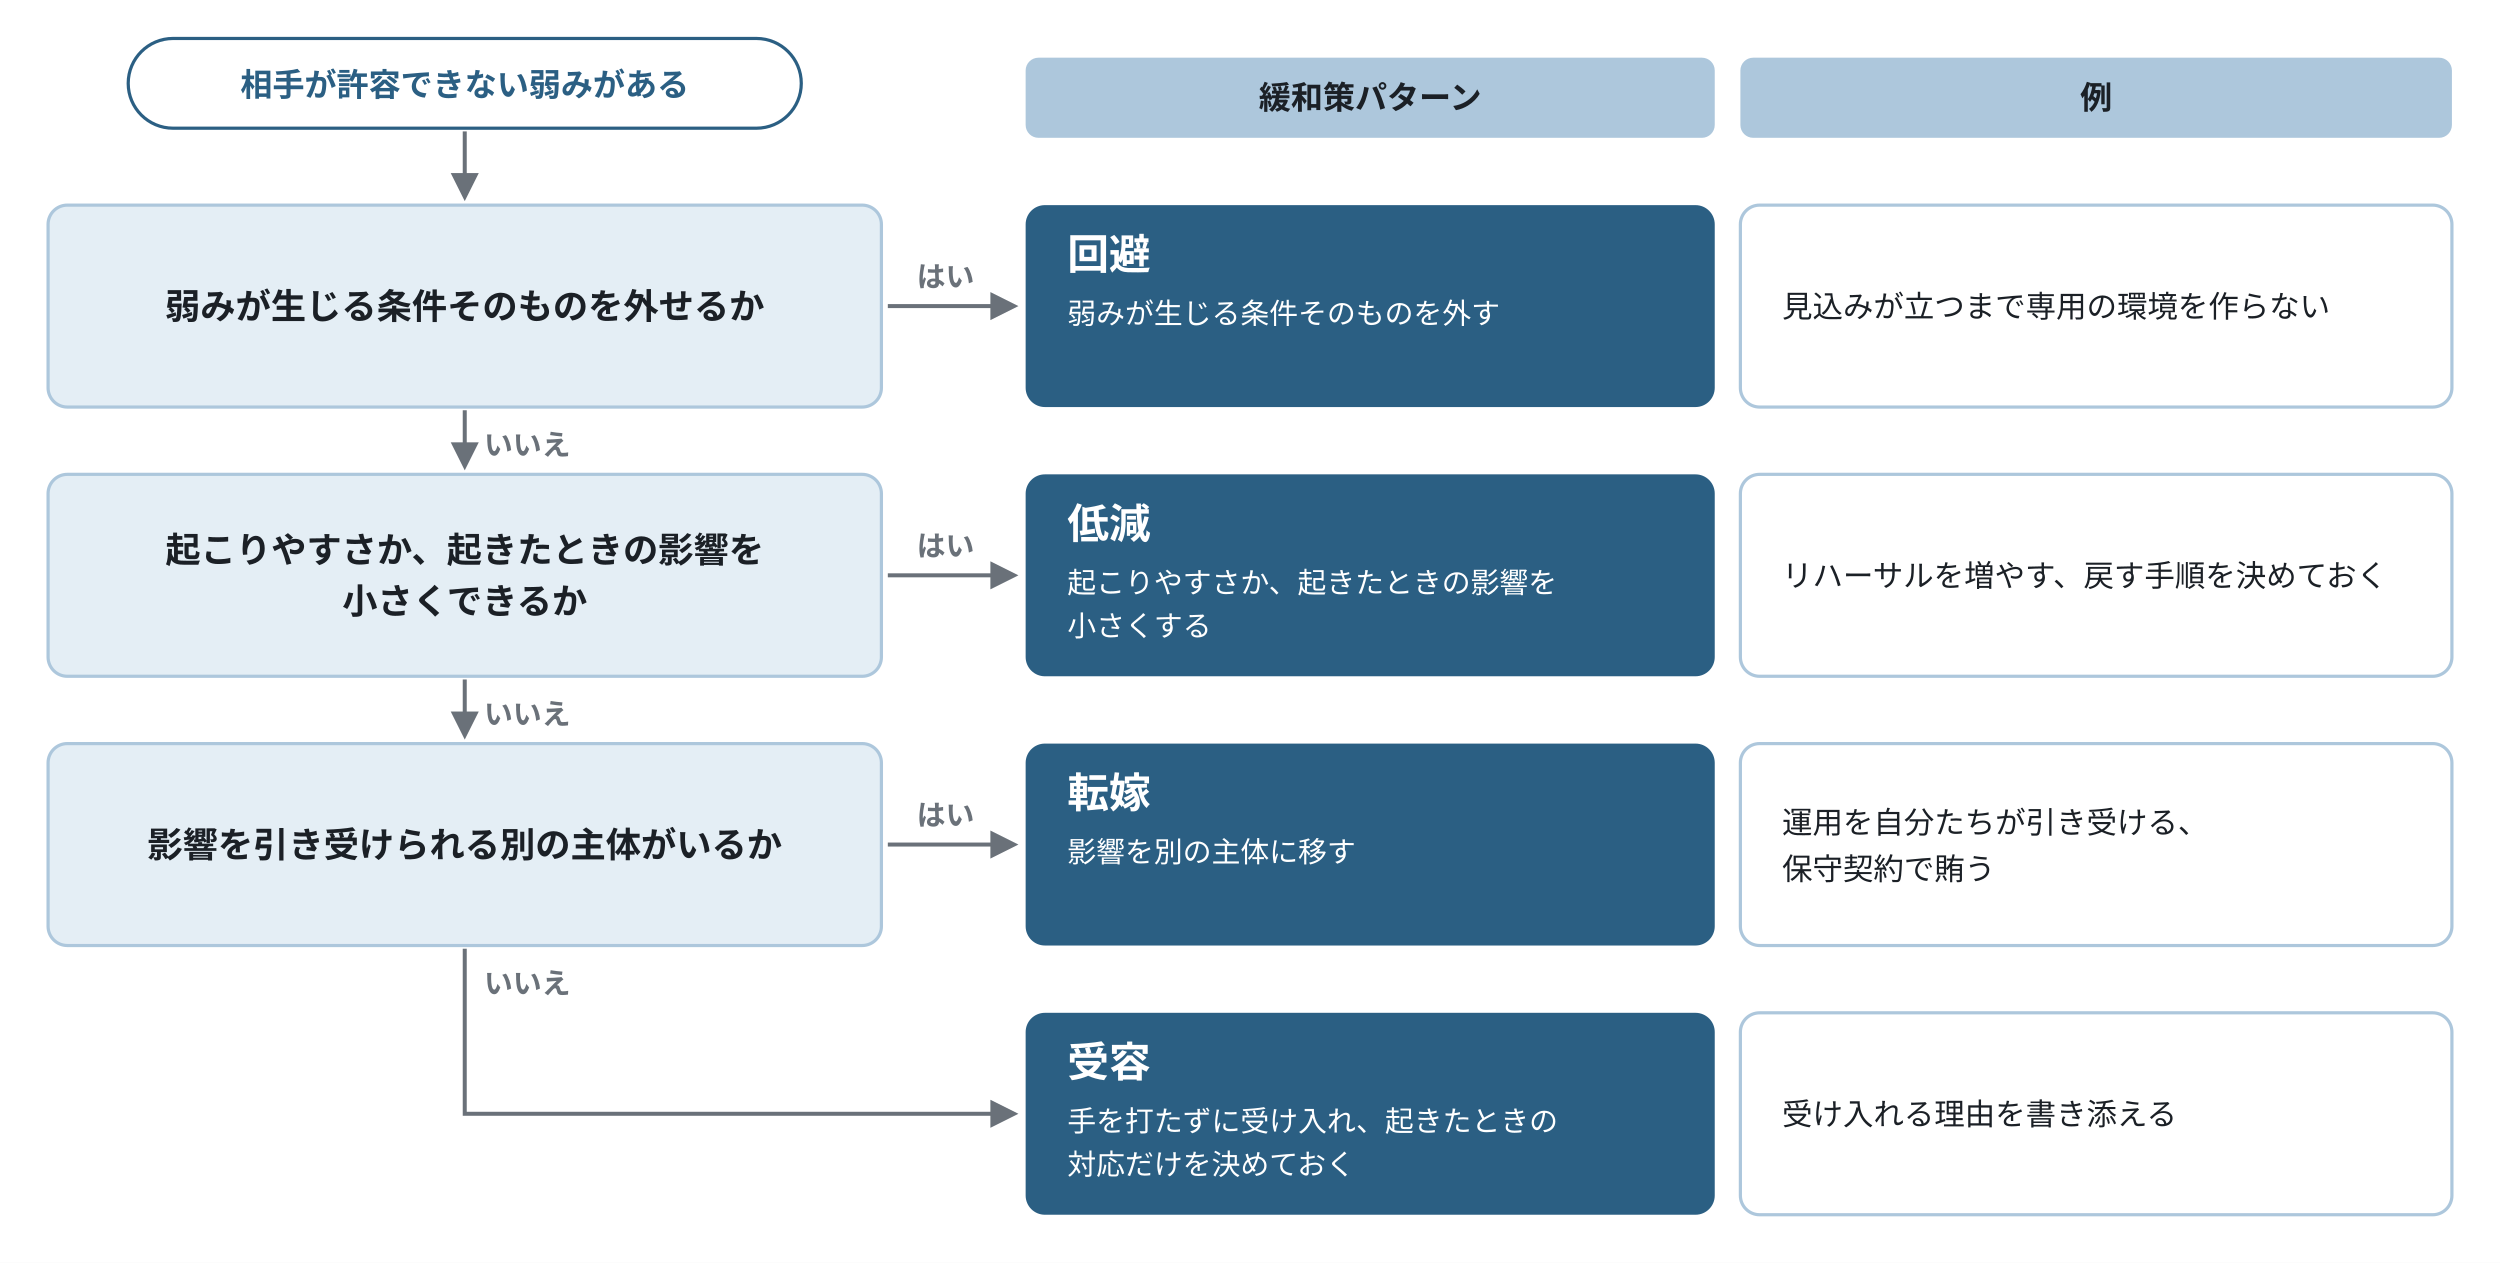
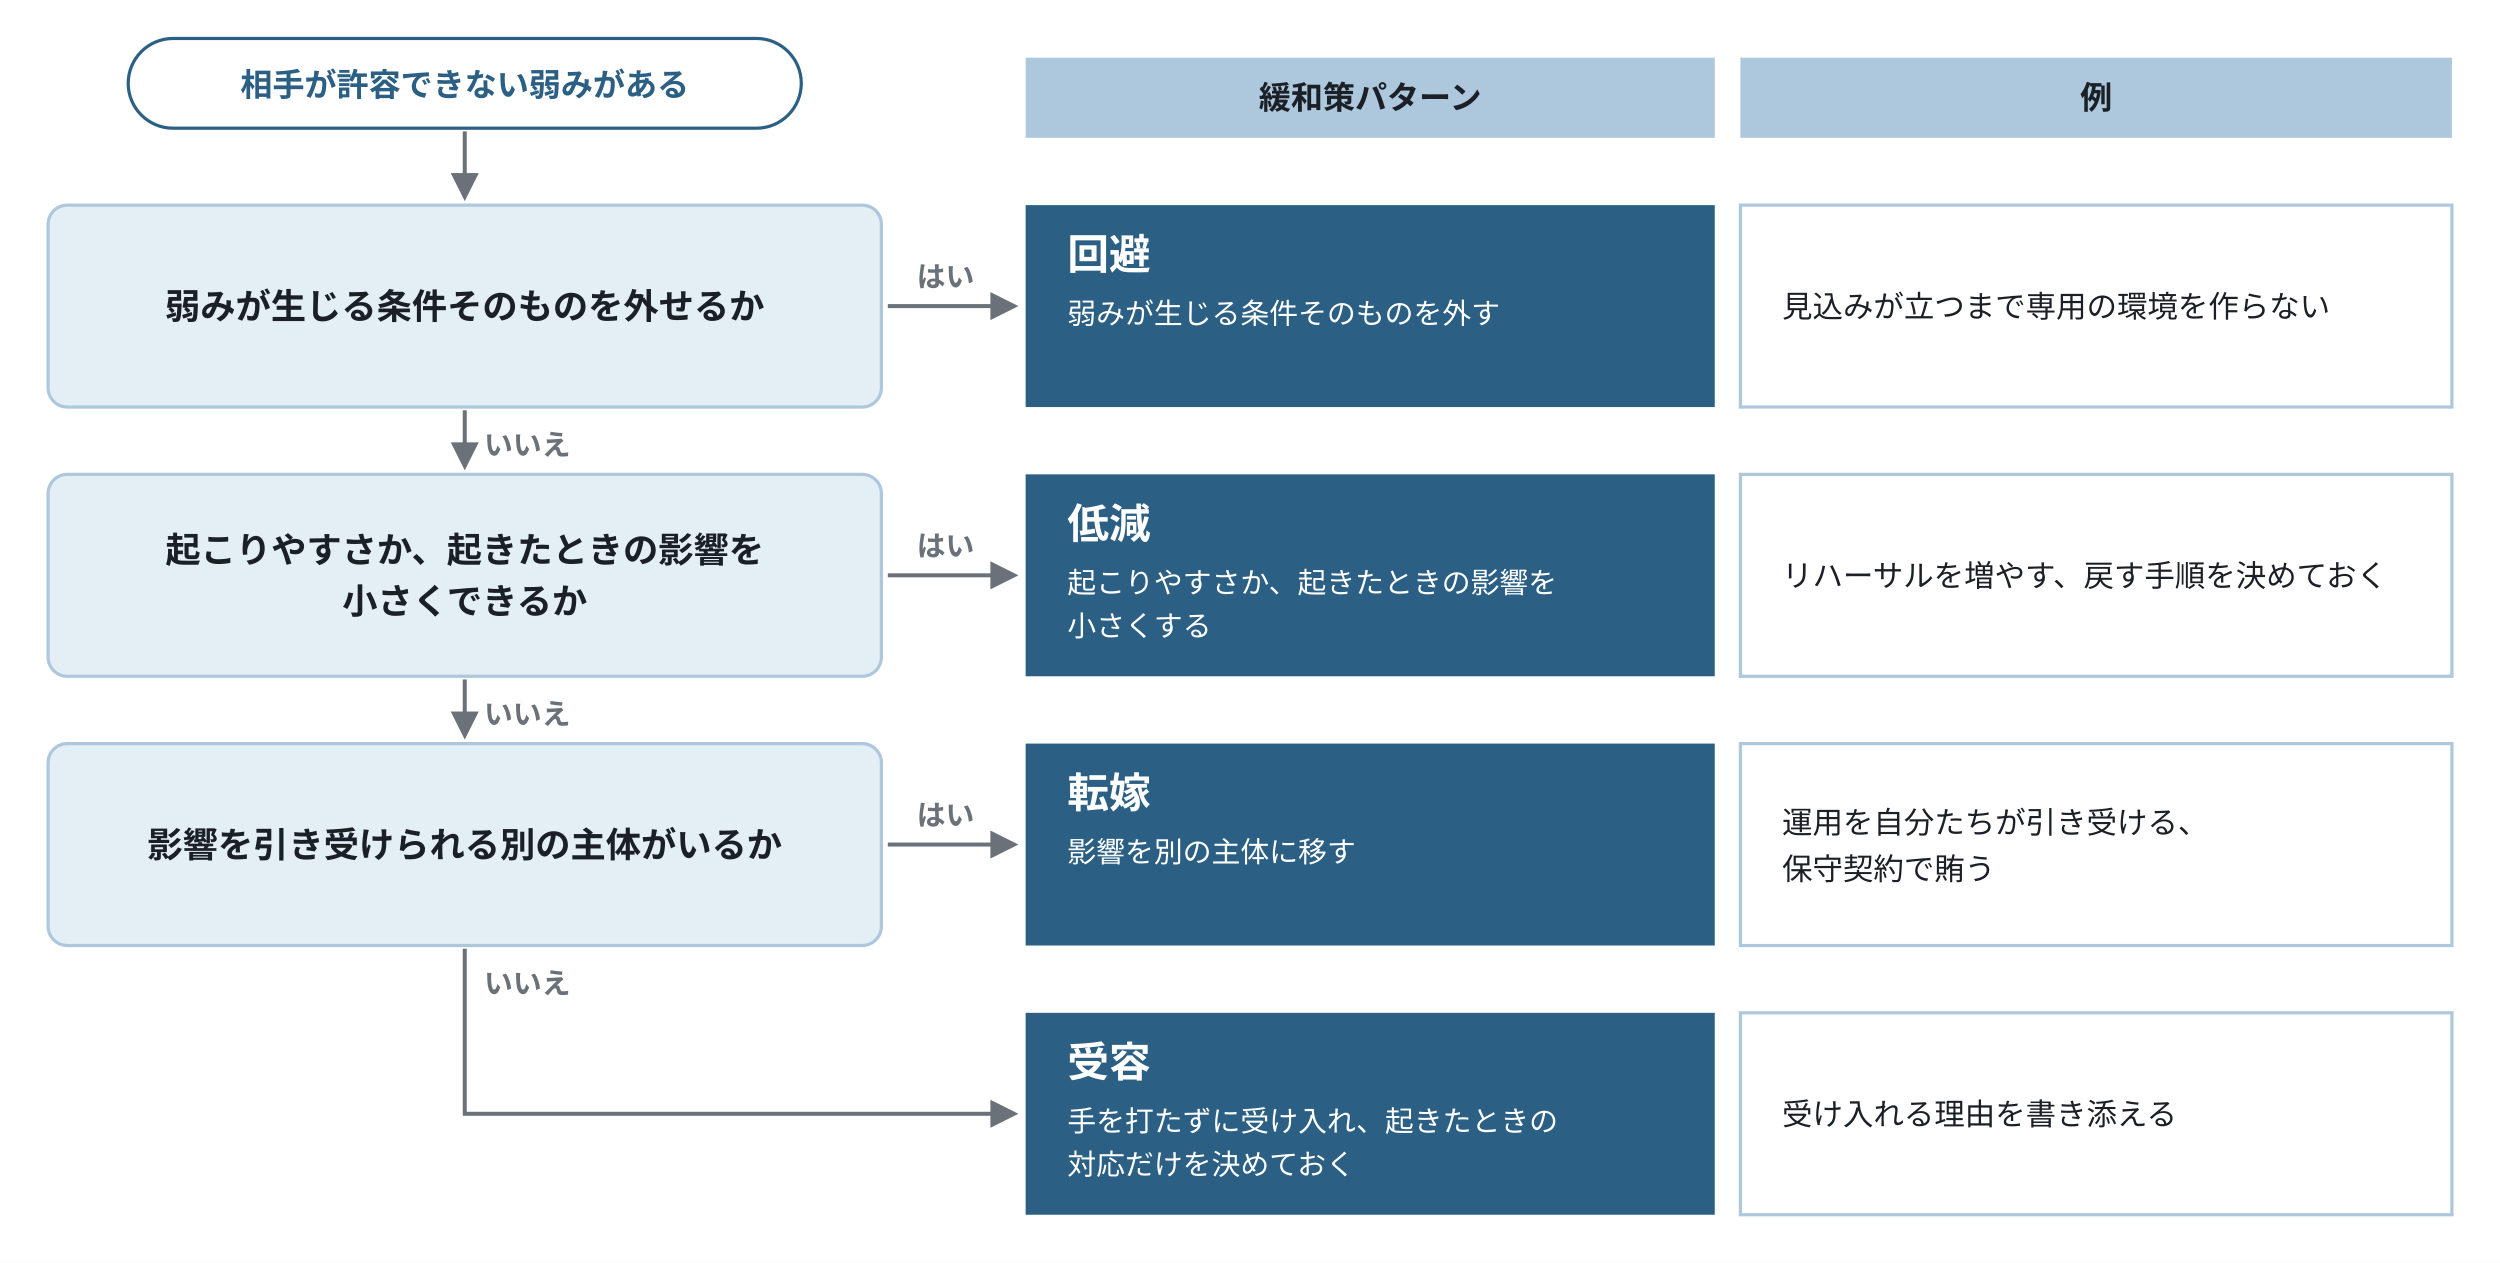
<svg xmlns="http://www.w3.org/2000/svg" viewBox="0 0 1560 788" width="1560" height="788" font-family="Noto Sans CJK JP, sans-serif">
  <rect width="1560" height="788" fill="#ffffff" />
  <defs>
    <marker id="a" viewBox="0 0 10 10" refX="8" refY="5" markerWidth="7" markerHeight="7" orient="auto">
      <path d="M0,0 L10,5 L0,10 z" fill="#6a7179" />
    </marker>
  </defs>
  <rect x="80.0" y="24" width="420" height="56" rx="28" fill="#ffffff" stroke="#2b5f83" stroke-width="2" />
  <text x="290.0" y="60.0" font-size="20" font-weight="700" fill="#2b5f83" text-anchor="middle">相手が許容できない弱みがある</text>
-   <rect x="640" y="36" width="430" height="50" rx="8" fill="#adc7dc" />
+   <rect x="640" y="36" width="430" height="50" fill="#adc7dc" />
  <text x="855.0" y="68.0" font-size="20" font-weight="700" fill="#1b2026" text-anchor="middle">緩和策パターン</text>
-   <rect x="1086" y="36" width="444" height="50" rx="8" fill="#adc7dc" />
+   <rect x="1086" y="36" width="444" height="50" fill="#adc7dc" />
  <text x="1308.0" y="68.0" font-size="20" font-weight="700" fill="#1b2026" text-anchor="middle">例</text>
  <path d="M290,82 L290,122" fill="none" stroke="#6a7179" stroke-width="2.5" marker-end="url(#a)" />
  <rect x="30" y="128" width="520" height="126" rx="12" fill="#e4eef5" stroke="#adc7dc" stroke-width="2" />
  <text x="290.0" y="199.0" font-size="22" font-weight="700" fill="#1b2026" text-anchor="middle">弱みが生じる条件そのものを外せるか</text>
-   <rect x="640" y="128" width="430" height="126" rx="12" fill="#2b5f83" />
+   <rect x="640" y="128" width="430" height="126" fill="#2b5f83" />
  <text x="666.0" y="168.0" font-size="26" font-weight="700" fill="#ffffff" text-anchor="start">回避</text>
  <text x="666.0" y="202.0" font-size="18" fill="#ffffff" text-anchor="start">弱みが生じる条件そのものを外す</text>
-   <rect x="1086" y="128" width="444" height="126" rx="12" fill="#ffffff" stroke="#adc7dc" stroke-width="2" />
+   <rect x="1086" y="128" width="444" height="126" fill="#ffffff" stroke="#adc7dc" stroke-width="2" />
  <text x="1112.0" y="198.0" font-size="19" fill="#1b2026" text-anchor="start">見込みが立つまで専用の環境を作らない</text>
  <path d="M554,191 L632,191" fill="none" stroke="#6a7179" stroke-width="2.5" marker-end="url(#a)" />
  <text x="572.0" y="179.0" font-size="18" font-weight="700" fill="#6a7179" text-anchor="start">はい</text>
  <path d="M290,256 L290,290" fill="none" stroke="#6a7179" stroke-width="2.5" marker-end="url(#a)" />
  <text x="302.0" y="284.0" font-size="18" font-weight="700" fill="#6a7179" text-anchor="start">いいえ</text>
  <rect x="30" y="296" width="520" height="126" rx="12" fill="#e4eef5" stroke="#adc7dc" stroke-width="2" />
  <text x="290.0" y="351.0" font-size="22" font-weight="700" fill="#1b2026" text-anchor="middle">起こりやすさか、起きたときの影響を</text>
  <text x="290.0" y="383.0" font-size="22" font-weight="700" fill="#1b2026" text-anchor="middle">小さくできるか</text>
-   <rect x="640" y="296" width="430" height="126" rx="12" fill="#2b5f83" />
+   <rect x="640" y="296" width="430" height="126" fill="#2b5f83" />
  <text x="666.0" y="336.0" font-size="26" font-weight="700" fill="#ffffff" text-anchor="start">低減</text>
  <text x="666.0" y="370.0" font-size="18" fill="#ffffff" text-anchor="start">起こりやすさか、起きたときの影響を</text>
  <text x="666.0" y="397.0" font-size="18" fill="#ffffff" text-anchor="start">小さくする</text>
-   <rect x="1086" y="296" width="444" height="126" rx="12" fill="#ffffff" stroke="#adc7dc" stroke-width="2" />
+   <rect x="1086" y="296" width="444" height="126" fill="#ffffff" stroke="#adc7dc" stroke-width="2" />
  <text x="1112.0" y="366.0" font-size="19" fill="#1b2026" text-anchor="start">リハーサルを増やす、戻す手順を決めておく</text>
  <path d="M554,359 L632,359" fill="none" stroke="#6a7179" stroke-width="2.5" marker-end="url(#a)" />
  <text x="572.0" y="347.0" font-size="18" font-weight="700" fill="#6a7179" text-anchor="start">はい</text>
  <path d="M290,424 L290,458" fill="none" stroke="#6a7179" stroke-width="2.5" marker-end="url(#a)" />
  <text x="302.0" y="452.0" font-size="18" font-weight="700" fill="#6a7179" text-anchor="start">いいえ</text>
  <rect x="30" y="464" width="520" height="126" rx="12" fill="#e4eef5" stroke="#adc7dc" stroke-width="2" />
  <text x="290.0" y="535.0" font-size="22" font-weight="700" fill="#1b2026" text-anchor="middle">影響を引き受けられる別の主体がいるか</text>
-   <rect x="640" y="464" width="430" height="126" rx="12" fill="#2b5f83" />
+   <rect x="640" y="464" width="430" height="126" fill="#2b5f83" />
  <text x="666.0" y="504.0" font-size="26" font-weight="700" fill="#ffffff" text-anchor="start">転嫁</text>
  <text x="666.0" y="538.0" font-size="18" fill="#ffffff" text-anchor="start">影響を別の主体に移す</text>
-   <rect x="1086" y="464" width="444" height="126" rx="12" fill="#ffffff" stroke="#adc7dc" stroke-width="2" />
+   <rect x="1086" y="464" width="444" height="126" fill="#ffffff" stroke="#adc7dc" stroke-width="2" />
  <text x="1112.0" y="520.0" font-size="19" fill="#1b2026" text-anchor="start">運用を自分たちが引き受ける、</text>
  <text x="1112.0" y="549.0" font-size="19" fill="#1b2026" text-anchor="start">保守契約で賄う</text>
  <path d="M554,527 L632,527" fill="none" stroke="#6a7179" stroke-width="2.5" marker-end="url(#a)" />
  <text x="572.0" y="515.0" font-size="18" font-weight="700" fill="#6a7179" text-anchor="start">はい</text>
-   <rect x="640" y="632" width="430" height="126" rx="12" fill="#2b5f83" />
+   <rect x="640" y="632" width="430" height="126" fill="#2b5f83" />
  <text x="666.0" y="672.0" font-size="26" font-weight="700" fill="#ffffff" text-anchor="start">受容</text>
  <text x="666.0" y="706.0" font-size="18" fill="#ffffff" text-anchor="start">手を打たずに受け入れ、起きたときの</text>
  <text x="666.0" y="733.0" font-size="18" fill="#ffffff" text-anchor="start">対応だけを決めておく</text>
-   <rect x="1086" y="632" width="444" height="126" rx="12" fill="#ffffff" stroke="#adc7dc" stroke-width="2" />
+   <rect x="1086" y="632" width="444" height="126" fill="#ffffff" stroke="#adc7dc" stroke-width="2" />
  <text x="1112.0" y="702.0" font-size="19" fill="#1b2026" text-anchor="start">受け入れる理由を書き添える</text>
  <path d="M290,592 L290,695 L632,695" fill="none" stroke="#6a7179" stroke-width="2.5" marker-end="url(#a)" />
  <text x="302.0" y="620.0" font-size="18" font-weight="700" fill="#6a7179" text-anchor="start">いいえ</text>
</svg>
